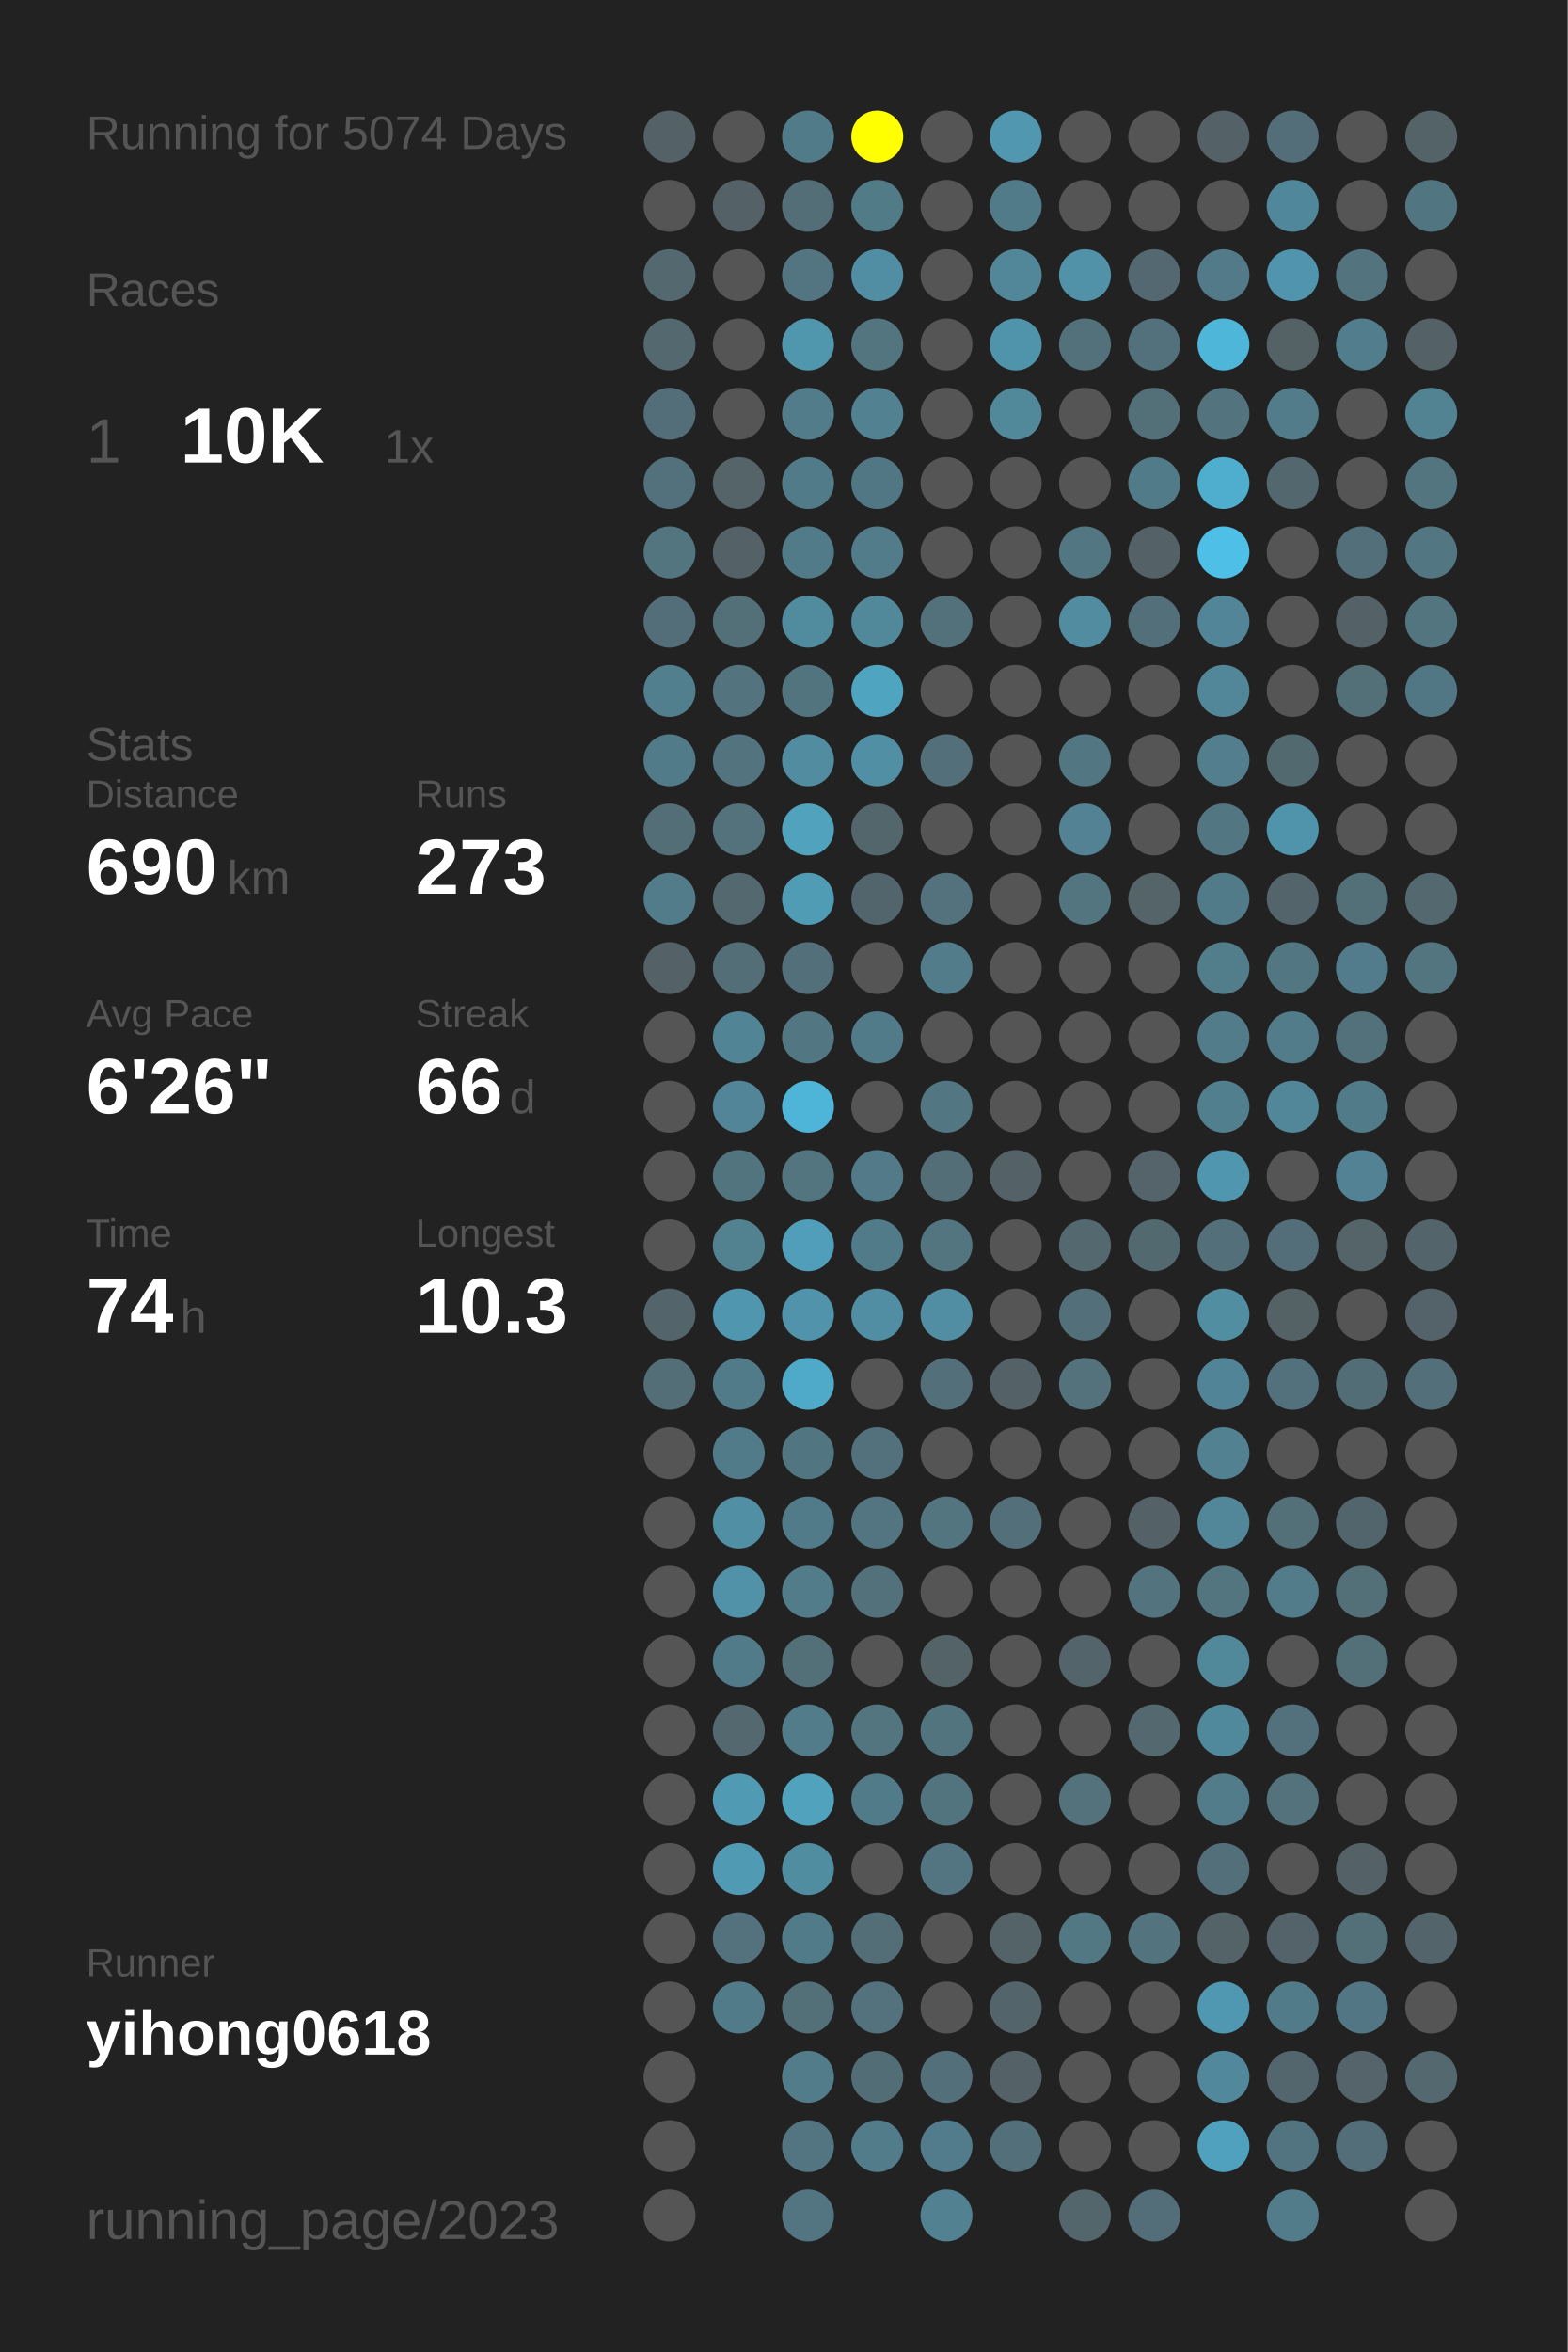
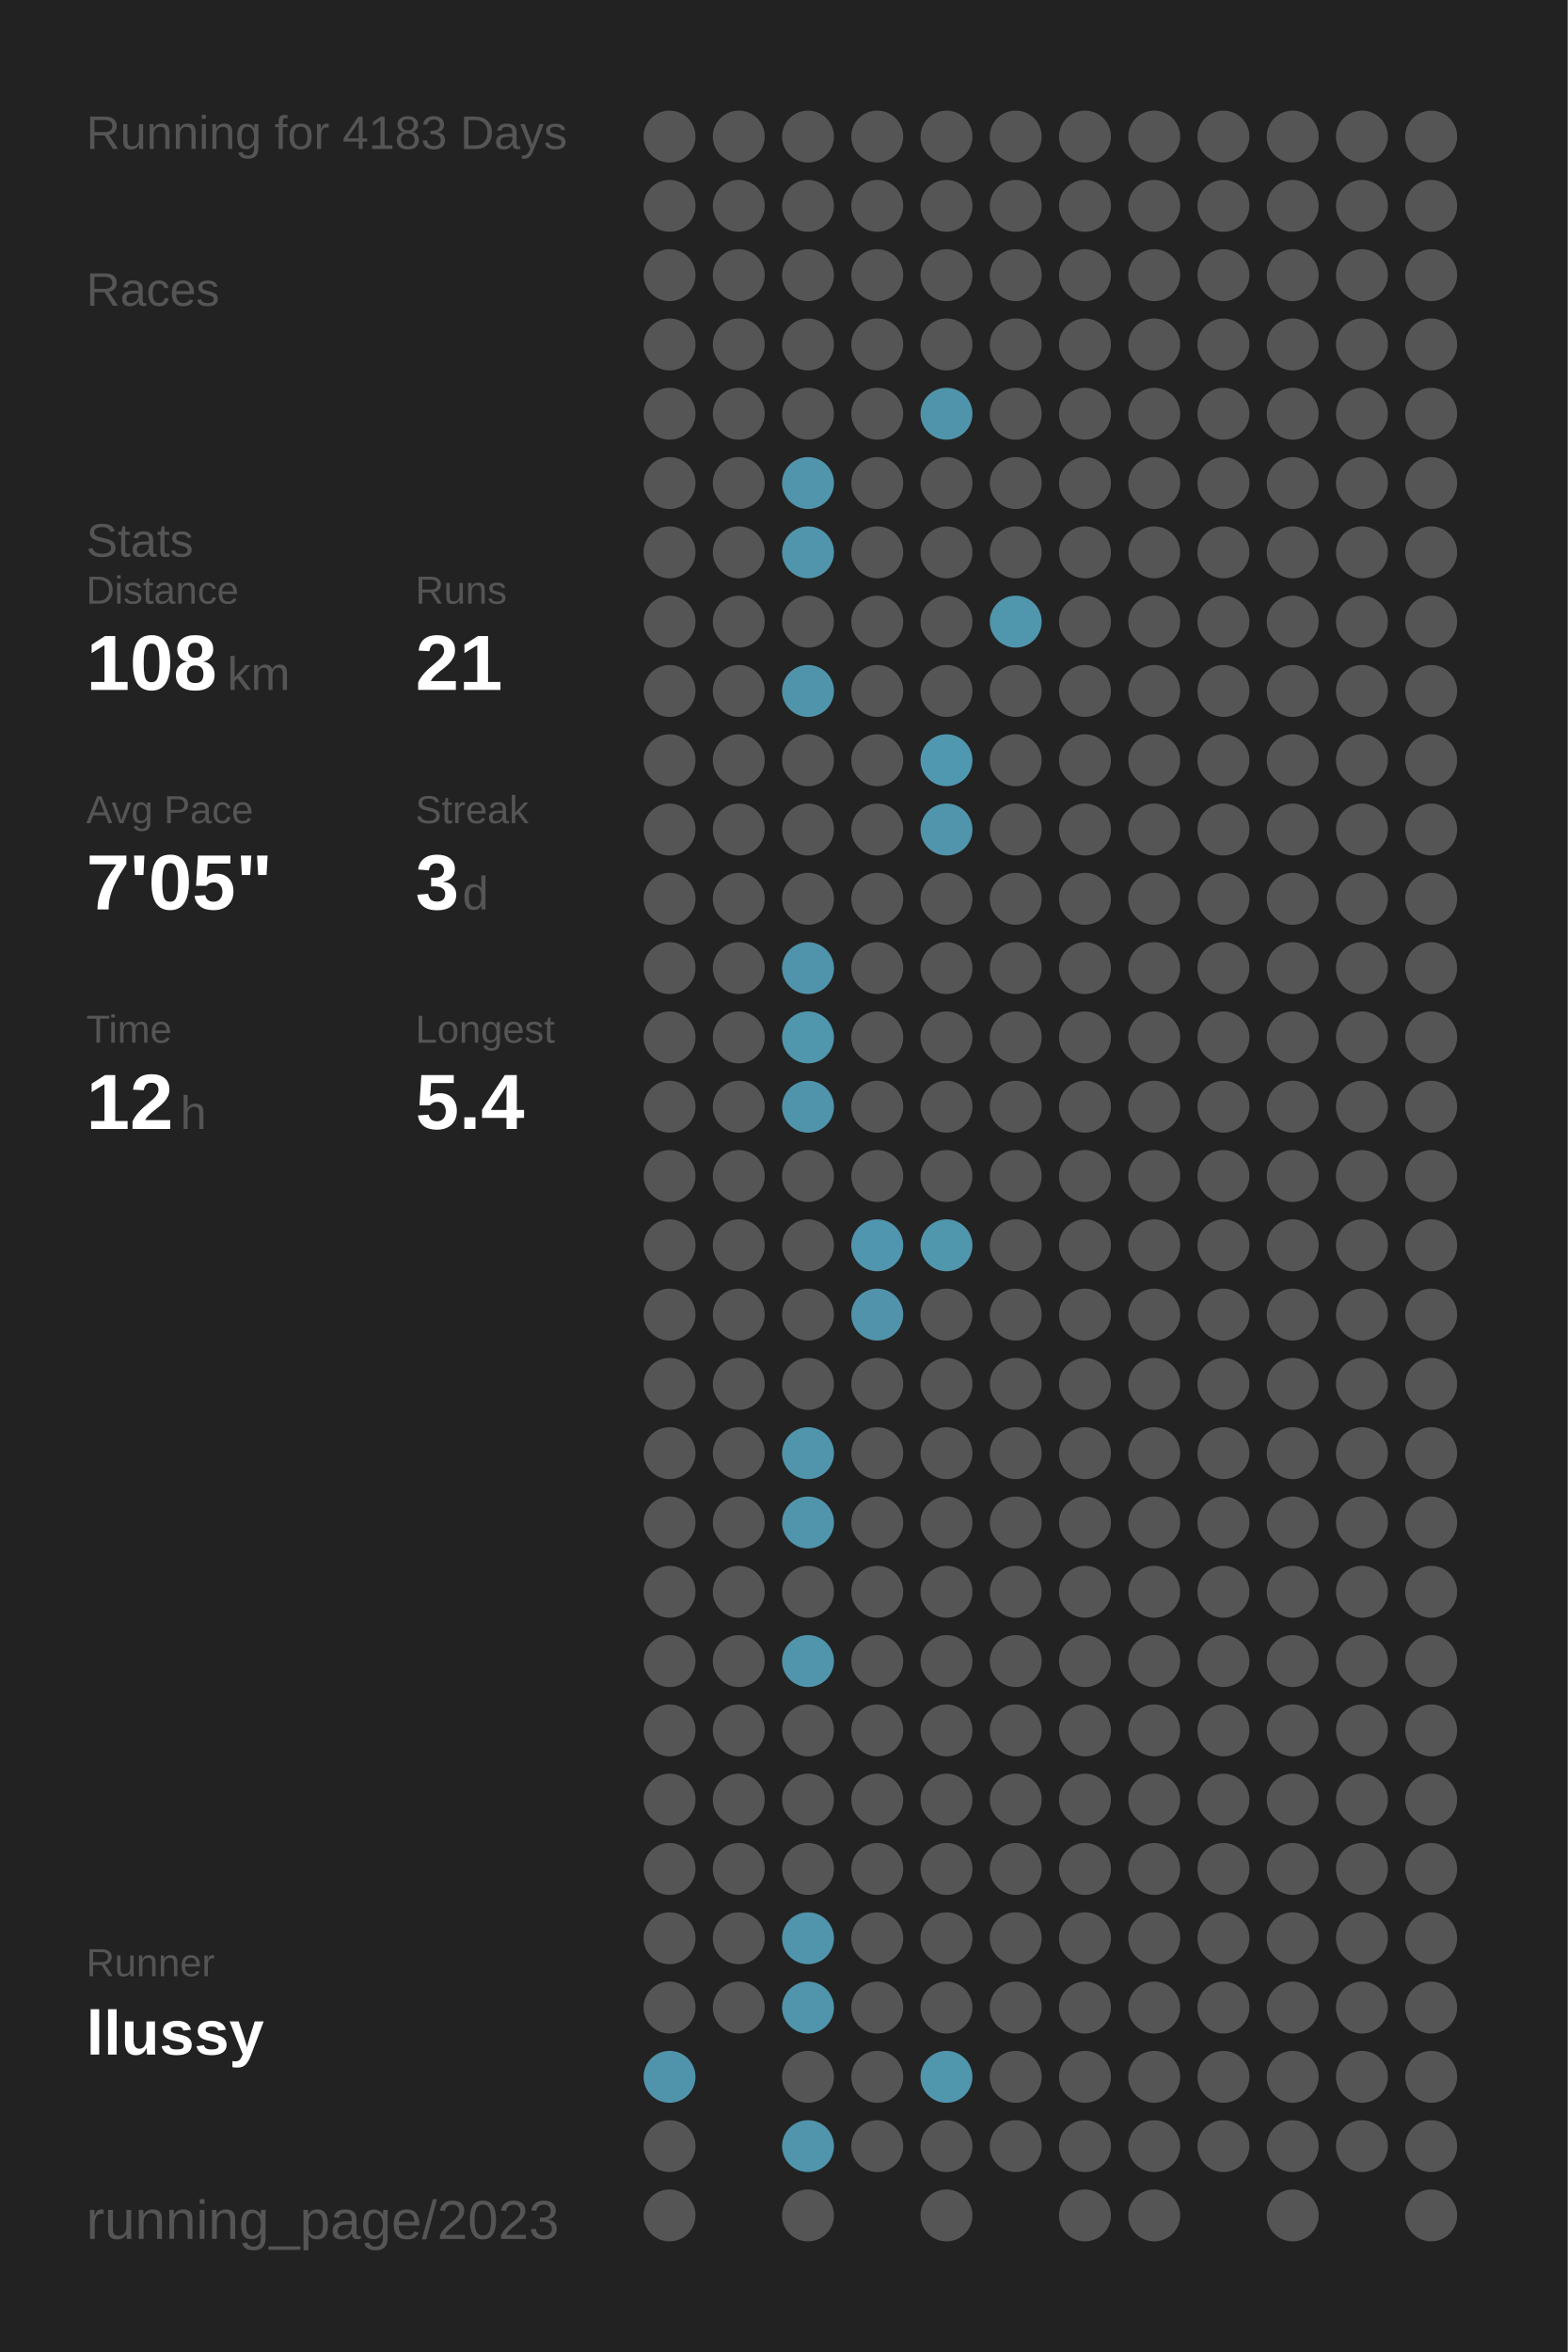
<svg xmlns="http://www.w3.org/2000/svg" baseProfile="full" height="300mm" version="1.1" viewBox="0,0,200,300" width="200mm">
  <defs />
  <rect fill="#222222" height="300" width="200" x="0" y="0" />
-   <text fill="#555555" style="font-size:6px; font-family:Arial;" x="11" y="19">Running for 5074 Days</text>
+   <text fill="#555555" style="font-size:6px; font-family:Arial;" x="11" y="19">Running for 4183 Days</text>
  <text fill="#555555" style="font-size:6px; font-family:Arial;" x="11" y="39">Races</text>
-   <text fill="#555555" style="font-size:8px; font-family:Arial;" x="11" y="59">1</text>
-   <text fill="#FFFFFF" style="font-size:10px; font-family:Arial; font-weight:bold;" x="23" y="59">10K</text>
-   <text fill="#555555" style="font-size:6px; font-family:Arial;" x="49" y="59">1x</text>
-   <text fill="#555555" style="font-size:6px; font-family:Arial;" x="11" y="97">Stats</text>
-   <text fill="#555555" style="font-size:5px; font-family:Arial;" x="11" y="103">Distance</text>
-   <text fill="#FFFFFF" style="font-size:10px; font-family:Arial; font-weight:bold;" x="11" y="114">690</text>
-   <text fill="#555555" style="font-size:6px; font-family:Arial;" x="29" y="114">km</text>
-   <text fill="#555555" style="font-size:5px; font-family:Arial;" x="53" y="103">Runs</text>
-   <text fill="#FFFFFF" style="font-size:10px; font-family:Arial; font-weight:bold;" x="53" y="114">273</text>
-   <text fill="#555555" style="font-size:5px; font-family:Arial;" x="11" y="131">Avg Pace</text>
-   <text fill="#FFFFFF" style="font-size:10px; font-family:Arial; font-weight:bold;" x="11" y="142">6'26"</text>
-   <text fill="#555555" style="font-size:5px; font-family:Arial;" x="53" y="131">Streak</text>
-   <text fill="#FFFFFF" style="font-size:10px; font-family:Arial; font-weight:bold;" x="53" y="142">66</text>
-   <text fill="#555555" style="font-size:6px; font-family:Arial;" x="65" y="142">d</text>
-   <text fill="#555555" style="font-size:5px; font-family:Arial;" x="11" y="159">Time</text>
-   <text fill="#FFFFFF" style="font-size:10px; font-family:Arial; font-weight:bold;" x="11" y="170">74</text>
-   <text fill="#555555" style="font-size:6px; font-family:Arial;" x="23" y="170">h</text>
-   <text fill="#555555" style="font-size:5px; font-family:Arial;" x="53" y="159">Longest</text>
-   <text fill="#FFFFFF" style="font-size:10px; font-family:Arial; font-weight:bold;" x="53" y="170">10.3</text>
+   <text fill="#555555" style="font-size:6px; font-family:Arial;" x="11" y="71">Stats</text>
+   <text fill="#555555" style="font-size:5px; font-family:Arial;" x="11" y="77">Distance</text>
+   <text fill="#FFFFFF" style="font-size:10px; font-family:Arial; font-weight:bold;" x="11" y="88">108</text>
+   <text fill="#555555" style="font-size:6px; font-family:Arial;" x="29" y="88">km</text>
+   <text fill="#555555" style="font-size:5px; font-family:Arial;" x="53" y="77">Runs</text>
+   <text fill="#FFFFFF" style="font-size:10px; font-family:Arial; font-weight:bold;" x="53" y="88">21</text>
+   <text fill="#555555" style="font-size:5px; font-family:Arial;" x="11" y="105">Avg Pace</text>
+   <text fill="#FFFFFF" style="font-size:10px; font-family:Arial; font-weight:bold;" x="11" y="116">7'05"</text>
+   <text fill="#555555" style="font-size:5px; font-family:Arial;" x="53" y="105">Streak</text>
+   <text fill="#FFFFFF" style="font-size:10px; font-family:Arial; font-weight:bold;" x="53" y="116">3</text>
+   <text fill="#555555" style="font-size:6px; font-family:Arial;" x="59" y="116">d</text>
+   <text fill="#555555" style="font-size:5px; font-family:Arial;" x="11" y="133">Time</text>
+   <text fill="#FFFFFF" style="font-size:10px; font-family:Arial; font-weight:bold;" x="11" y="144">12</text>
+   <text fill="#555555" style="font-size:6px; font-family:Arial;" x="23" y="144">h</text>
+   <text fill="#555555" style="font-size:5px; font-family:Arial;" x="53" y="133">Longest</text>
+   <text fill="#FFFFFF" style="font-size:10px; font-family:Arial; font-weight:bold;" x="53" y="144">5.4</text>
  <text fill="#555555" style="font-size:5px; font-family:Arial;" x="11" y="252.065">Runner</text>
-   <text fill="#FFFFFF" style="font-size:8px; font-family:Arial; font-weight:bold;" x="11" y="262.065">yihong0618</text>
+   <text fill="#FFFFFF" style="font-size:8px; font-family:Arial; font-weight:bold;" x="11" y="262.065">llussy</text>
  <text fill="#555555" style="font-size:7px; font-family:Arial;" x="11" y="285.581">running_page/2023</text>
-   <circle cx="85.417" cy="17.419" fill="#546166" r="3.312" />
+   <circle cx="85.417" cy="17.419" fill="#555555" r="3.312" />
  <circle cx="85.417" cy="26.258" fill="#555555" r="3.312" />
-   <circle cx="85.417" cy="35.097" fill="#53686f" r="3.312" />
-   <circle cx="85.417" cy="43.935" fill="#53686f" r="3.312" />
-   <circle cx="85.417" cy="52.774" fill="#536e78" r="3.312" />
-   <circle cx="85.417" cy="61.613" fill="#53717c" r="3.312" />
-   <circle cx="85.417" cy="70.452" fill="#527580" r="3.312" />
-   <circle cx="85.417" cy="79.29" fill="#536e78" r="3.312" />
-   <circle cx="85.417" cy="88.129" fill="#527f8e" r="3.312" />
-   <circle cx="85.417" cy="96.968" fill="#527b89" r="3.312" />
-   <circle cx="85.417" cy="105.806" fill="#536e77" r="3.312" />
-   <circle cx="85.417" cy="114.645" fill="#527c8a" r="3.312" />
-   <circle cx="85.417" cy="123.484" fill="#546166" r="3.312" />
+   <circle cx="85.417" cy="35.097" fill="#555555" r="3.312" />
+   <circle cx="85.417" cy="43.935" fill="#555555" r="3.312" />
+   <circle cx="85.417" cy="52.774" fill="#555555" r="3.312" />
+   <circle cx="85.417" cy="61.613" fill="#555555" r="3.312" />
+   <circle cx="85.417" cy="70.452" fill="#555555" r="3.312" />
+   <circle cx="85.417" cy="79.29" fill="#555555" r="3.312" />
+   <circle cx="85.417" cy="88.129" fill="#555555" r="3.312" />
+   <circle cx="85.417" cy="96.968" fill="#555555" r="3.312" />
+   <circle cx="85.417" cy="105.806" fill="#555555" r="3.312" />
+   <circle cx="85.417" cy="114.645" fill="#555555" r="3.312" />
+   <circle cx="85.417" cy="123.484" fill="#555555" r="3.312" />
  <circle cx="85.417" cy="132.323" fill="#555555" r="3.312" />
  <circle cx="85.417" cy="141.161" fill="#555555" r="3.312" />
  <circle cx="85.417" cy="150" fill="#555555" r="3.312" />
  <circle cx="85.417" cy="158.839" fill="#555555" r="3.312" />
-   <circle cx="85.417" cy="167.677" fill="#53656b" r="3.312" />
-   <circle cx="85.417" cy="176.516" fill="#536e77" r="3.312" />
+   <circle cx="85.417" cy="167.677" fill="#555555" r="3.312" />
+   <circle cx="85.417" cy="176.516" fill="#555555" r="3.312" />
  <circle cx="85.417" cy="185.355" fill="#555555" r="3.312" />
  <circle cx="85.417" cy="194.194" fill="#555555" r="3.312" />
  <circle cx="85.417" cy="203.032" fill="#555555" r="3.312" />
  <circle cx="85.417" cy="211.871" fill="#555555" r="3.312" />
  <circle cx="85.417" cy="220.71" fill="#555555" r="3.312" />
  <circle cx="85.417" cy="229.548" fill="#555555" r="3.312" />
  <circle cx="85.417" cy="238.387" fill="#555555" r="3.312" />
  <circle cx="85.417" cy="247.226" fill="#555555" r="3.312" />
  <circle cx="85.417" cy="256.065" fill="#555555" r="3.312" />
-   <circle cx="85.417" cy="264.903" fill="#555555" r="3.312" />
+   <circle cx="85.417" cy="264.903" fill="#5094ab" r="3.312" />
  <circle cx="85.417" cy="273.742" fill="#555555" r="3.312" />
  <circle cx="85.417" cy="282.581" fill="#555555" r="3.312" />
  <circle cx="94.25" cy="17.419" fill="#555555" r="3.312" />
-   <circle cx="94.25" cy="26.258" fill="#546166" r="3.312" />
+   <circle cx="94.25" cy="26.258" fill="#555555" r="3.312" />
  <circle cx="94.25" cy="35.097" fill="#555555" r="3.312" />
  <circle cx="94.25" cy="43.935" fill="#555555" r="3.312" />
  <circle cx="94.25" cy="52.774" fill="#555555" r="3.312" />
-   <circle cx="94.25" cy="61.613" fill="#546469" r="3.312" />
-   <circle cx="94.25" cy="70.452" fill="#546267" r="3.312" />
-   <circle cx="94.25" cy="79.29" fill="#536f78" r="3.312" />
-   <circle cx="94.25" cy="88.129" fill="#53737e" r="3.312" />
-   <circle cx="94.25" cy="96.968" fill="#53737e" r="3.312" />
-   <circle cx="94.25" cy="105.806" fill="#53727c" r="3.312" />
-   <circle cx="94.25" cy="114.645" fill="#53686f" r="3.312" />
-   <circle cx="94.25" cy="123.484" fill="#536e77" r="3.312" />
-   <circle cx="94.25" cy="132.323" fill="#518596" r="3.312" />
-   <circle cx="94.25" cy="141.161" fill="#518597" r="3.312" />
-   <circle cx="94.25" cy="150" fill="#52747f" r="3.312" />
-   <circle cx="94.25" cy="158.839" fill="#528190" r="3.312" />
-   <circle cx="94.25" cy="167.677" fill="#5096ae" r="3.312" />
-   <circle cx="94.25" cy="176.516" fill="#527b89" r="3.312" />
-   <circle cx="94.25" cy="185.355" fill="#527b89" r="3.312" />
-   <circle cx="94.25" cy="194.194" fill="#518fa4" r="3.312" />
-   <circle cx="94.25" cy="203.032" fill="#5192a9" r="3.312" />
-   <circle cx="94.25" cy="211.871" fill="#527b89" r="3.312" />
-   <circle cx="94.25" cy="220.71" fill="#53686f" r="3.312" />
-   <circle cx="94.25" cy="229.548" fill="#509ab3" r="3.312" />
-   <circle cx="94.25" cy="238.387" fill="#509ab3" r="3.312" />
-   <circle cx="94.25" cy="247.226" fill="#53727d" r="3.312" />
-   <circle cx="94.25" cy="256.065" fill="#527b89" r="3.312" />
-   <circle cx="103.083" cy="17.419" fill="#527b89" r="3.312" />
-   <circle cx="103.083" cy="26.258" fill="#536e77" r="3.312" />
-   <circle cx="103.083" cy="35.097" fill="#527581" r="3.312" />
-   <circle cx="103.083" cy="43.935" fill="#5096ad" r="3.312" />
-   <circle cx="103.083" cy="52.774" fill="#527c8a" r="3.312" />
-   <circle cx="103.083" cy="61.613" fill="#527b89" r="3.312" />
-   <circle cx="103.083" cy="70.452" fill="#527b89" r="3.312" />
-   <circle cx="103.083" cy="79.29" fill="#518b9e" r="3.312" />
-   <circle cx="103.083" cy="88.129" fill="#52747f" r="3.312" />
-   <circle cx="103.083" cy="96.968" fill="#518ca0" r="3.312" />
-   <circle cx="103.083" cy="105.806" fill="#50a2bd" r="3.312" />
-   <circle cx="103.083" cy="114.645" fill="#509cb5" r="3.312" />
-   <circle cx="103.083" cy="123.484" fill="#536f79" r="3.312" />
-   <circle cx="103.083" cy="132.323" fill="#527783" r="3.312" />
-   <circle cx="103.083" cy="141.161" fill="#4eb5d8" r="3.312" />
-   <circle cx="103.083" cy="150" fill="#527580" r="3.312" />
-   <circle cx="103.083" cy="158.839" fill="#509eb9" r="3.312" />
-   <circle cx="103.083" cy="167.677" fill="#5093aa" r="3.312" />
-   <circle cx="103.083" cy="176.516" fill="#4faac9" r="3.312" />
-   <circle cx="103.083" cy="185.355" fill="#527681" r="3.312" />
-   <circle cx="103.083" cy="194.194" fill="#527b89" r="3.312" />
-   <circle cx="103.083" cy="203.032" fill="#527c8a" r="3.312" />
-   <circle cx="103.083" cy="211.871" fill="#536f78" r="3.312" />
-   <circle cx="103.083" cy="220.71" fill="#527c8a" r="3.312" />
-   <circle cx="103.083" cy="229.548" fill="#50a2bd" r="3.312" />
-   <circle cx="103.083" cy="238.387" fill="#518da1" r="3.312" />
-   <circle cx="103.083" cy="247.226" fill="#527b89" r="3.312" />
-   <circle cx="103.083" cy="256.065" fill="#536f78" r="3.312" />
-   <circle cx="103.083" cy="264.903" fill="#527c8a" r="3.312" />
-   <circle cx="103.083" cy="273.742" fill="#527581" r="3.312" />
-   <circle cx="103.083" cy="282.581" fill="#527581" r="3.312" />
-   <circle cx="111.917" cy="17.419" fill="#FFFF00" r="3.312" />
-   <circle cx="111.917" cy="26.258" fill="#527b88" r="3.312" />
-   <circle cx="111.917" cy="35.097" fill="#518ea3" r="3.312" />
-   <circle cx="111.917" cy="43.935" fill="#527580" r="3.312" />
-   <circle cx="111.917" cy="52.774" fill="#528192" r="3.312" />
-   <circle cx="111.917" cy="61.613" fill="#527784" r="3.312" />
-   <circle cx="111.917" cy="70.452" fill="#527c8a" r="3.312" />
-   <circle cx="111.917" cy="79.29" fill="#51889a" r="3.312" />
-   <circle cx="111.917" cy="88.129" fill="#4fa4c0" r="3.312" />
-   <circle cx="111.917" cy="96.968" fill="#518fa5" r="3.312" />
-   <circle cx="111.917" cy="105.806" fill="#53666c" r="3.312" />
-   <circle cx="111.917" cy="114.645" fill="#53656c" r="3.312" />
+   <circle cx="94.25" cy="61.613" fill="#555555" r="3.312" />
+   <circle cx="94.25" cy="70.452" fill="#555555" r="3.312" />
+   <circle cx="94.25" cy="79.29" fill="#555555" r="3.312" />
+   <circle cx="94.25" cy="88.129" fill="#555555" r="3.312" />
+   <circle cx="94.25" cy="96.968" fill="#555555" r="3.312" />
+   <circle cx="94.25" cy="105.806" fill="#555555" r="3.312" />
+   <circle cx="94.25" cy="114.645" fill="#555555" r="3.312" />
+   <circle cx="94.25" cy="123.484" fill="#555555" r="3.312" />
+   <circle cx="94.25" cy="132.323" fill="#555555" r="3.312" />
+   <circle cx="94.25" cy="141.161" fill="#555555" r="3.312" />
+   <circle cx="94.25" cy="150" fill="#555555" r="3.312" />
+   <circle cx="94.25" cy="158.839" fill="#555555" r="3.312" />
+   <circle cx="94.25" cy="167.677" fill="#555555" r="3.312" />
+   <circle cx="94.25" cy="176.516" fill="#555555" r="3.312" />
+   <circle cx="94.25" cy="185.355" fill="#555555" r="3.312" />
+   <circle cx="94.25" cy="194.194" fill="#555555" r="3.312" />
+   <circle cx="94.25" cy="203.032" fill="#555555" r="3.312" />
+   <circle cx="94.25" cy="211.871" fill="#555555" r="3.312" />
+   <circle cx="94.25" cy="220.71" fill="#555555" r="3.312" />
+   <circle cx="94.25" cy="229.548" fill="#555555" r="3.312" />
+   <circle cx="94.25" cy="238.387" fill="#555555" r="3.312" />
+   <circle cx="94.25" cy="247.226" fill="#555555" r="3.312" />
+   <circle cx="94.25" cy="256.065" fill="#555555" r="3.312" />
+   <circle cx="103.083" cy="17.419" fill="#555555" r="3.312" />
+   <circle cx="103.083" cy="26.258" fill="#555555" r="3.312" />
+   <circle cx="103.083" cy="35.097" fill="#555555" r="3.312" />
+   <circle cx="103.083" cy="43.935" fill="#555555" r="3.312" />
+   <circle cx="103.083" cy="52.774" fill="#555555" r="3.312" />
+   <circle cx="103.083" cy="61.613" fill="#5095ac" r="3.312" />
+   <circle cx="103.083" cy="70.452" fill="#5095ac" r="3.312" />
+   <circle cx="103.083" cy="79.29" fill="#555555" r="3.312" />
+   <circle cx="103.083" cy="88.129" fill="#5094ab" r="3.312" />
+   <circle cx="103.083" cy="96.968" fill="#555555" r="3.312" />
+   <circle cx="103.083" cy="105.806" fill="#555555" r="3.312" />
+   <circle cx="103.083" cy="114.645" fill="#555555" r="3.312" />
+   <circle cx="103.083" cy="123.484" fill="#5094ab" r="3.312" />
+   <circle cx="103.083" cy="132.323" fill="#5096ad" r="3.312" />
+   <circle cx="103.083" cy="141.161" fill="#5094ab" r="3.312" />
+   <circle cx="103.083" cy="150" fill="#555555" r="3.312" />
+   <circle cx="103.083" cy="158.839" fill="#555555" r="3.312" />
+   <circle cx="103.083" cy="167.677" fill="#555555" r="3.312" />
+   <circle cx="103.083" cy="176.516" fill="#555555" r="3.312" />
+   <circle cx="103.083" cy="185.355" fill="#5095ac" r="3.312" />
+   <circle cx="103.083" cy="194.194" fill="#5095ac" r="3.312" />
+   <circle cx="103.083" cy="203.032" fill="#555555" r="3.312" />
+   <circle cx="103.083" cy="211.871" fill="#5095ac" r="3.312" />
+   <circle cx="103.083" cy="220.71" fill="#555555" r="3.312" />
+   <circle cx="103.083" cy="229.548" fill="#555555" r="3.312" />
+   <circle cx="103.083" cy="238.387" fill="#555555" r="3.312" />
+   <circle cx="103.083" cy="247.226" fill="#5095ac" r="3.312" />
+   <circle cx="103.083" cy="256.065" fill="#5095ac" r="3.312" />
+   <circle cx="103.083" cy="264.903" fill="#555555" r="3.312" />
+   <circle cx="103.083" cy="273.742" fill="#5095ac" r="3.312" />
+   <circle cx="103.083" cy="282.581" fill="#555555" r="3.312" />
+   <circle cx="111.917" cy="17.419" fill="#555555" r="3.312" />
+   <circle cx="111.917" cy="26.258" fill="#555555" r="3.312" />
+   <circle cx="111.917" cy="35.097" fill="#555555" r="3.312" />
+   <circle cx="111.917" cy="43.935" fill="#555555" r="3.312" />
+   <circle cx="111.917" cy="52.774" fill="#555555" r="3.312" />
+   <circle cx="111.917" cy="61.613" fill="#555555" r="3.312" />
+   <circle cx="111.917" cy="70.452" fill="#555555" r="3.312" />
+   <circle cx="111.917" cy="79.29" fill="#555555" r="3.312" />
+   <circle cx="111.917" cy="88.129" fill="#555555" r="3.312" />
+   <circle cx="111.917" cy="96.968" fill="#555555" r="3.312" />
+   <circle cx="111.917" cy="105.806" fill="#555555" r="3.312" />
+   <circle cx="111.917" cy="114.645" fill="#555555" r="3.312" />
  <circle cx="111.917" cy="123.484" fill="#555555" r="3.312" />
-   <circle cx="111.917" cy="132.323" fill="#527b89" r="3.312" />
+   <circle cx="111.917" cy="132.323" fill="#555555" r="3.312" />
  <circle cx="111.917" cy="141.161" fill="#555555" r="3.312" />
-   <circle cx="111.917" cy="150" fill="#527a88" r="3.312" />
-   <circle cx="111.917" cy="158.839" fill="#527b89" r="3.312" />
-   <circle cx="111.917" cy="167.677" fill="#518ea3" r="3.312" />
+   <circle cx="111.917" cy="150" fill="#555555" r="3.312" />
+   <circle cx="111.917" cy="158.839" fill="#5096ae" r="3.312" />
+   <circle cx="111.917" cy="167.677" fill="#5093aa" r="3.312" />
  <circle cx="111.917" cy="176.516" fill="#555555" r="3.312" />
-   <circle cx="111.917" cy="185.355" fill="#53717c" r="3.312" />
-   <circle cx="111.917" cy="194.194" fill="#527581" r="3.312" />
-   <circle cx="111.917" cy="203.032" fill="#53717b" r="3.312" />
+   <circle cx="111.917" cy="185.355" fill="#555555" r="3.312" />
+   <circle cx="111.917" cy="194.194" fill="#555555" r="3.312" />
+   <circle cx="111.917" cy="203.032" fill="#555555" r="3.312" />
  <circle cx="111.917" cy="211.871" fill="#555555" r="3.312" />
-   <circle cx="111.917" cy="220.71" fill="#527580" r="3.312" />
-   <circle cx="111.917" cy="229.548" fill="#527b89" r="3.312" />
+   <circle cx="111.917" cy="220.71" fill="#555555" r="3.312" />
+   <circle cx="111.917" cy="229.548" fill="#555555" r="3.312" />
  <circle cx="111.917" cy="238.387" fill="#555555" r="3.312" />
-   <circle cx="111.917" cy="247.226" fill="#536e77" r="3.312" />
-   <circle cx="111.917" cy="256.065" fill="#53727d" r="3.312" />
-   <circle cx="111.917" cy="264.903" fill="#536d76" r="3.312" />
-   <circle cx="111.917" cy="273.742" fill="#527c8a" r="3.312" />
+   <circle cx="111.917" cy="247.226" fill="#555555" r="3.312" />
+   <circle cx="111.917" cy="256.065" fill="#555555" r="3.312" />
+   <circle cx="111.917" cy="264.903" fill="#555555" r="3.312" />
+   <circle cx="111.917" cy="273.742" fill="#555555" r="3.312" />
  <circle cx="120.75" cy="17.419" fill="#555555" r="3.312" />
  <circle cx="120.75" cy="26.258" fill="#555555" r="3.312" />
  <circle cx="120.75" cy="35.097" fill="#555555" r="3.312" />
  <circle cx="120.75" cy="43.935" fill="#555555" r="3.312" />
-   <circle cx="120.75" cy="52.774" fill="#555555" r="3.312" />
+   <circle cx="120.75" cy="52.774" fill="#5094ab" r="3.312" />
  <circle cx="120.75" cy="61.613" fill="#555555" r="3.312" />
  <circle cx="120.75" cy="70.452" fill="#555555" r="3.312" />
-   <circle cx="120.75" cy="79.29" fill="#53717b" r="3.312" />
+   <circle cx="120.75" cy="79.29" fill="#555555" r="3.312" />
  <circle cx="120.75" cy="88.129" fill="#555555" r="3.312" />
-   <circle cx="120.75" cy="96.968" fill="#53707a" r="3.312" />
-   <circle cx="120.75" cy="105.806" fill="#555555" r="3.312" />
-   <circle cx="120.75" cy="114.645" fill="#53727d" r="3.312" />
-   <circle cx="120.75" cy="123.484" fill="#527c8a" r="3.312" />
+   <circle cx="120.75" cy="96.968" fill="#5098b0" r="3.312" />
+   <circle cx="120.75" cy="105.806" fill="#5095ac" r="3.312" />
+   <circle cx="120.75" cy="114.645" fill="#555555" r="3.312" />
+   <circle cx="120.75" cy="123.484" fill="#555555" r="3.312" />
  <circle cx="120.75" cy="132.323" fill="#555555" r="3.312" />
-   <circle cx="120.75" cy="141.161" fill="#527682" r="3.312" />
-   <circle cx="120.75" cy="150" fill="#536e77" r="3.312" />
-   <circle cx="120.75" cy="158.839" fill="#527580" r="3.312" />
-   <circle cx="120.75" cy="167.677" fill="#518ea3" r="3.312" />
-   <circle cx="120.75" cy="176.516" fill="#536f79" r="3.312" />
+   <circle cx="120.75" cy="141.161" fill="#555555" r="3.312" />
+   <circle cx="120.75" cy="150" fill="#555555" r="3.312" />
+   <circle cx="120.75" cy="158.839" fill="#5096ad" r="3.312" />
+   <circle cx="120.75" cy="167.677" fill="#555555" r="3.312" />
+   <circle cx="120.75" cy="176.516" fill="#555555" r="3.312" />
  <circle cx="120.75" cy="185.355" fill="#555555" r="3.312" />
-   <circle cx="120.75" cy="194.194" fill="#527580" r="3.312" />
+   <circle cx="120.75" cy="194.194" fill="#555555" r="3.312" />
  <circle cx="120.75" cy="203.032" fill="#555555" r="3.312" />
-   <circle cx="120.75" cy="211.871" fill="#546368" r="3.312" />
-   <circle cx="120.75" cy="220.71" fill="#52747f" r="3.312" />
-   <circle cx="120.75" cy="229.548" fill="#52747f" r="3.312" />
-   <circle cx="120.75" cy="238.387" fill="#527581" r="3.312" />
+   <circle cx="120.75" cy="211.871" fill="#555555" r="3.312" />
+   <circle cx="120.75" cy="220.71" fill="#555555" r="3.312" />
+   <circle cx="120.75" cy="229.548" fill="#555555" r="3.312" />
+   <circle cx="120.75" cy="238.387" fill="#555555" r="3.312" />
  <circle cx="120.75" cy="247.226" fill="#555555" r="3.312" />
  <circle cx="120.75" cy="256.065" fill="#555555" r="3.312" />
-   <circle cx="120.75" cy="264.903" fill="#53707a" r="3.312" />
-   <circle cx="120.75" cy="273.742" fill="#527c8b" r="3.312" />
-   <circle cx="120.75" cy="282.581" fill="#528191" r="3.312" />
-   <circle cx="129.583" cy="17.419" fill="#5097af" r="3.312" />
-   <circle cx="129.583" cy="26.258" fill="#527b89" r="3.312" />
-   <circle cx="129.583" cy="35.097" fill="#518799" r="3.312" />
-   <circle cx="129.583" cy="43.935" fill="#5094ab" r="3.312" />
-   <circle cx="129.583" cy="52.774" fill="#51889a" r="3.312" />
+   <circle cx="120.75" cy="264.903" fill="#5096ad" r="3.312" />
+   <circle cx="120.75" cy="273.742" fill="#555555" r="3.312" />
+   <circle cx="120.75" cy="282.581" fill="#555555" r="3.312" />
+   <circle cx="129.583" cy="17.419" fill="#555555" r="3.312" />
+   <circle cx="129.583" cy="26.258" fill="#555555" r="3.312" />
+   <circle cx="129.583" cy="35.097" fill="#555555" r="3.312" />
+   <circle cx="129.583" cy="43.935" fill="#555555" r="3.312" />
+   <circle cx="129.583" cy="52.774" fill="#555555" r="3.312" />
  <circle cx="129.583" cy="61.613" fill="#555555" r="3.312" />
  <circle cx="129.583" cy="70.452" fill="#555555" r="3.312" />
-   <circle cx="129.583" cy="79.29" fill="#555555" r="3.312" />
+   <circle cx="129.583" cy="79.29" fill="#5096ad" r="3.312" />
  <circle cx="129.583" cy="88.129" fill="#555555" r="3.312" />
  <circle cx="129.583" cy="96.968" fill="#555555" r="3.312" />
  <circle cx="129.583" cy="105.806" fill="#555555" r="3.312" />
  <circle cx="129.583" cy="114.645" fill="#555555" r="3.312" />
  <circle cx="129.583" cy="123.484" fill="#555555" r="3.312" />
  <circle cx="129.583" cy="132.323" fill="#555555" r="3.312" />
  <circle cx="129.583" cy="141.161" fill="#555555" r="3.312" />
-   <circle cx="129.583" cy="150" fill="#546166" r="3.312" />
+   <circle cx="129.583" cy="150" fill="#555555" r="3.312" />
  <circle cx="129.583" cy="158.839" fill="#555555" r="3.312" />
  <circle cx="129.583" cy="167.677" fill="#555555" r="3.312" />
-   <circle cx="129.583" cy="176.516" fill="#546166" r="3.312" />
+   <circle cx="129.583" cy="176.516" fill="#555555" r="3.312" />
  <circle cx="129.583" cy="185.355" fill="#555555" r="3.312" />
-   <circle cx="129.583" cy="194.194" fill="#536f79" r="3.312" />
+   <circle cx="129.583" cy="194.194" fill="#555555" r="3.312" />
  <circle cx="129.583" cy="203.032" fill="#555555" r="3.312" />
  <circle cx="129.583" cy="211.871" fill="#555555" r="3.312" />
  <circle cx="129.583" cy="220.71" fill="#555555" r="3.312" />
  <circle cx="129.583" cy="229.548" fill="#555555" r="3.312" />
  <circle cx="129.583" cy="238.387" fill="#555555" r="3.312" />
-   <circle cx="129.583" cy="247.226" fill="#546368" r="3.312" />
-   <circle cx="129.583" cy="256.065" fill="#53656b" r="3.312" />
-   <circle cx="129.583" cy="264.903" fill="#546267" r="3.312" />
-   <circle cx="129.583" cy="273.742" fill="#536f79" r="3.312" />
+   <circle cx="129.583" cy="247.226" fill="#555555" r="3.312" />
+   <circle cx="129.583" cy="256.065" fill="#555555" r="3.312" />
+   <circle cx="129.583" cy="264.903" fill="#555555" r="3.312" />
+   <circle cx="129.583" cy="273.742" fill="#555555" r="3.312" />
  <circle cx="138.417" cy="17.419" fill="#555555" r="3.312" />
  <circle cx="138.417" cy="26.258" fill="#555555" r="3.312" />
-   <circle cx="138.417" cy="35.097" fill="#5192a8" r="3.312" />
-   <circle cx="138.417" cy="43.935" fill="#53717b" r="3.312" />
+   <circle cx="138.417" cy="35.097" fill="#555555" r="3.312" />
+   <circle cx="138.417" cy="43.935" fill="#555555" r="3.312" />
  <circle cx="138.417" cy="52.774" fill="#555555" r="3.312" />
  <circle cx="138.417" cy="61.613" fill="#555555" r="3.312" />
-   <circle cx="138.417" cy="70.452" fill="#527682" r="3.312" />
-   <circle cx="138.417" cy="79.29" fill="#518ca1" r="3.312" />
+   <circle cx="138.417" cy="70.452" fill="#555555" r="3.312" />
+   <circle cx="138.417" cy="79.29" fill="#555555" r="3.312" />
  <circle cx="138.417" cy="88.129" fill="#555555" r="3.312" />
-   <circle cx="138.417" cy="96.968" fill="#527682" r="3.312" />
-   <circle cx="138.417" cy="105.806" fill="#528293" r="3.312" />
-   <circle cx="138.417" cy="114.645" fill="#527580" r="3.312" />
+   <circle cx="138.417" cy="96.968" fill="#555555" r="3.312" />
+   <circle cx="138.417" cy="105.806" fill="#555555" r="3.312" />
+   <circle cx="138.417" cy="114.645" fill="#555555" r="3.312" />
  <circle cx="138.417" cy="123.484" fill="#555555" r="3.312" />
  <circle cx="138.417" cy="132.323" fill="#555555" r="3.312" />
  <circle cx="138.417" cy="141.161" fill="#555555" r="3.312" />
  <circle cx="138.417" cy="150" fill="#555555" r="3.312" />
-   <circle cx="138.417" cy="158.839" fill="#53686f" r="3.312" />
-   <circle cx="138.417" cy="167.677" fill="#53707a" r="3.312" />
-   <circle cx="138.417" cy="176.516" fill="#53727c" r="3.312" />
+   <circle cx="138.417" cy="158.839" fill="#555555" r="3.312" />
+   <circle cx="138.417" cy="167.677" fill="#555555" r="3.312" />
+   <circle cx="138.417" cy="176.516" fill="#555555" r="3.312" />
  <circle cx="138.417" cy="185.355" fill="#555555" r="3.312" />
  <circle cx="138.417" cy="194.194" fill="#555555" r="3.312" />
  <circle cx="138.417" cy="203.032" fill="#555555" r="3.312" />
-   <circle cx="138.417" cy="211.871" fill="#53656b" r="3.312" />
+   <circle cx="138.417" cy="211.871" fill="#555555" r="3.312" />
  <circle cx="138.417" cy="220.71" fill="#555555" r="3.312" />
-   <circle cx="138.417" cy="229.548" fill="#53727c" r="3.312" />
+   <circle cx="138.417" cy="229.548" fill="#555555" r="3.312" />
  <circle cx="138.417" cy="238.387" fill="#555555" r="3.312" />
-   <circle cx="138.417" cy="247.226" fill="#527884" r="3.312" />
+   <circle cx="138.417" cy="247.226" fill="#555555" r="3.312" />
  <circle cx="138.417" cy="256.065" fill="#555555" r="3.312" />
  <circle cx="138.417" cy="264.903" fill="#555555" r="3.312" />
  <circle cx="138.417" cy="273.742" fill="#555555" r="3.312" />
-   <circle cx="138.417" cy="282.581" fill="#53666c" r="3.312" />
+   <circle cx="138.417" cy="282.581" fill="#555555" r="3.312" />
  <circle cx="147.25" cy="17.419" fill="#555555" r="3.312" />
  <circle cx="147.25" cy="26.258" fill="#555555" r="3.312" />
-   <circle cx="147.25" cy="35.097" fill="#536870" r="3.312" />
-   <circle cx="147.25" cy="43.935" fill="#53717c" r="3.312" />
-   <circle cx="147.25" cy="52.774" fill="#536f78" r="3.312" />
-   <circle cx="147.25" cy="61.613" fill="#527b89" r="3.312" />
-   <circle cx="147.25" cy="70.452" fill="#546267" r="3.312" />
-   <circle cx="147.25" cy="79.29" fill="#536f79" r="3.312" />
+   <circle cx="147.25" cy="35.097" fill="#555555" r="3.312" />
+   <circle cx="147.25" cy="43.935" fill="#555555" r="3.312" />
+   <circle cx="147.25" cy="52.774" fill="#555555" r="3.312" />
+   <circle cx="147.25" cy="61.613" fill="#555555" r="3.312" />
+   <circle cx="147.25" cy="70.452" fill="#555555" r="3.312" />
+   <circle cx="147.25" cy="79.29" fill="#555555" r="3.312" />
  <circle cx="147.25" cy="88.129" fill="#555555" r="3.312" />
  <circle cx="147.25" cy="96.968" fill="#555555" r="3.312" />
  <circle cx="147.25" cy="105.806" fill="#555555" r="3.312" />
-   <circle cx="147.25" cy="114.645" fill="#546469" r="3.312" />
+   <circle cx="147.25" cy="114.645" fill="#555555" r="3.312" />
  <circle cx="147.25" cy="123.484" fill="#555555" r="3.312" />
  <circle cx="147.25" cy="132.323" fill="#555555" r="3.312" />
  <circle cx="147.25" cy="141.161" fill="#555555" r="3.312" />
-   <circle cx="147.25" cy="150" fill="#54646a" r="3.312" />
-   <circle cx="147.25" cy="158.839" fill="#536970" r="3.312" />
+   <circle cx="147.25" cy="150" fill="#555555" r="3.312" />
+   <circle cx="147.25" cy="158.839" fill="#555555" r="3.312" />
  <circle cx="147.25" cy="167.677" fill="#555555" r="3.312" />
  <circle cx="147.25" cy="176.516" fill="#555555" r="3.312" />
  <circle cx="147.25" cy="185.355" fill="#555555" r="3.312" />
-   <circle cx="147.25" cy="194.194" fill="#546166" r="3.312" />
-   <circle cx="147.25" cy="203.032" fill="#53747f" r="3.312" />
+   <circle cx="147.25" cy="194.194" fill="#555555" r="3.312" />
+   <circle cx="147.25" cy="203.032" fill="#555555" r="3.312" />
  <circle cx="147.25" cy="211.871" fill="#555555" r="3.312" />
-   <circle cx="147.25" cy="220.71" fill="#53686f" r="3.312" />
+   <circle cx="147.25" cy="220.71" fill="#555555" r="3.312" />
  <circle cx="147.25" cy="229.548" fill="#555555" r="3.312" />
  <circle cx="147.25" cy="238.387" fill="#555555" r="3.312" />
-   <circle cx="147.25" cy="247.226" fill="#53737e" r="3.312" />
+   <circle cx="147.25" cy="247.226" fill="#555555" r="3.312" />
  <circle cx="147.25" cy="256.065" fill="#555555" r="3.312" />
  <circle cx="147.25" cy="264.903" fill="#555555" r="3.312" />
  <circle cx="147.25" cy="273.742" fill="#555555" r="3.312" />
-   <circle cx="147.25" cy="282.581" fill="#536e78" r="3.312" />
-   <circle cx="156.083" cy="17.419" fill="#546166" r="3.312" />
+   <circle cx="147.25" cy="282.581" fill="#555555" r="3.312" />
+   <circle cx="156.083" cy="17.419" fill="#555555" r="3.312" />
  <circle cx="156.083" cy="26.258" fill="#555555" r="3.312" />
-   <circle cx="156.083" cy="35.097" fill="#527a88" r="3.312" />
-   <circle cx="156.083" cy="43.935" fill="#4eb6d8" r="3.312" />
-   <circle cx="156.083" cy="52.774" fill="#53737e" r="3.312" />
-   <circle cx="156.083" cy="61.613" fill="#4fadcd" r="3.312" />
-   <circle cx="156.083" cy="70.452" fill="#4ebfe6" r="3.312" />
-   <circle cx="156.083" cy="79.29" fill="#518597" r="3.312" />
-   <circle cx="156.083" cy="88.129" fill="#518799" r="3.312" />
-   <circle cx="156.083" cy="96.968" fill="#527e8d" r="3.312" />
-   <circle cx="156.083" cy="105.806" fill="#527682" r="3.312" />
-   <circle cx="156.083" cy="114.645" fill="#527b89" r="3.312" />
-   <circle cx="156.083" cy="123.484" fill="#527d8b" r="3.312" />
-   <circle cx="156.083" cy="132.323" fill="#527c8a" r="3.312" />
-   <circle cx="156.083" cy="141.161" fill="#527f8e" r="3.312" />
-   <circle cx="156.083" cy="150" fill="#5096ae" r="3.312" />
-   <circle cx="156.083" cy="158.839" fill="#53707a" r="3.312" />
-   <circle cx="156.083" cy="167.677" fill="#518ea2" r="3.312" />
-   <circle cx="156.083" cy="176.516" fill="#518496" r="3.312" />
-   <circle cx="156.083" cy="185.355" fill="#528191" r="3.312" />
-   <circle cx="156.083" cy="194.194" fill="#518799" r="3.312" />
-   <circle cx="156.083" cy="203.032" fill="#527580" r="3.312" />
-   <circle cx="156.083" cy="211.871" fill="#51889a" r="3.312" />
-   <circle cx="156.083" cy="220.71" fill="#51899c" r="3.312" />
-   <circle cx="156.083" cy="229.548" fill="#527c8a" r="3.312" />
-   <circle cx="156.083" cy="238.387" fill="#536f79" r="3.312" />
-   <circle cx="156.083" cy="247.226" fill="#546368" r="3.312" />
-   <circle cx="156.083" cy="256.065" fill="#5098b1" r="3.312" />
-   <circle cx="156.083" cy="264.903" fill="#51889b" r="3.312" />
-   <circle cx="156.083" cy="273.742" fill="#50a1bd" r="3.312" />
-   <circle cx="164.917" cy="17.419" fill="#536e78" r="3.312" />
-   <circle cx="164.917" cy="26.258" fill="#51879a" r="3.312" />
-   <circle cx="164.917" cy="35.097" fill="#5095ad" r="3.312" />
-   <circle cx="164.917" cy="43.935" fill="#546266" r="3.312" />
-   <circle cx="164.917" cy="52.774" fill="#527c8a" r="3.312" />
-   <circle cx="164.917" cy="61.613" fill="#53676e" r="3.312" />
+   <circle cx="156.083" cy="35.097" fill="#555555" r="3.312" />
+   <circle cx="156.083" cy="43.935" fill="#555555" r="3.312" />
+   <circle cx="156.083" cy="52.774" fill="#555555" r="3.312" />
+   <circle cx="156.083" cy="61.613" fill="#555555" r="3.312" />
+   <circle cx="156.083" cy="70.452" fill="#555555" r="3.312" />
+   <circle cx="156.083" cy="79.29" fill="#555555" r="3.312" />
+   <circle cx="156.083" cy="88.129" fill="#555555" r="3.312" />
+   <circle cx="156.083" cy="96.968" fill="#555555" r="3.312" />
+   <circle cx="156.083" cy="105.806" fill="#555555" r="3.312" />
+   <circle cx="156.083" cy="114.645" fill="#555555" r="3.312" />
+   <circle cx="156.083" cy="123.484" fill="#555555" r="3.312" />
+   <circle cx="156.083" cy="132.323" fill="#555555" r="3.312" />
+   <circle cx="156.083" cy="141.161" fill="#555555" r="3.312" />
+   <circle cx="156.083" cy="150" fill="#555555" r="3.312" />
+   <circle cx="156.083" cy="158.839" fill="#555555" r="3.312" />
+   <circle cx="156.083" cy="167.677" fill="#555555" r="3.312" />
+   <circle cx="156.083" cy="176.516" fill="#555555" r="3.312" />
+   <circle cx="156.083" cy="185.355" fill="#555555" r="3.312" />
+   <circle cx="156.083" cy="194.194" fill="#555555" r="3.312" />
+   <circle cx="156.083" cy="203.032" fill="#555555" r="3.312" />
+   <circle cx="156.083" cy="211.871" fill="#555555" r="3.312" />
+   <circle cx="156.083" cy="220.71" fill="#555555" r="3.312" />
+   <circle cx="156.083" cy="229.548" fill="#555555" r="3.312" />
+   <circle cx="156.083" cy="238.387" fill="#555555" r="3.312" />
+   <circle cx="156.083" cy="247.226" fill="#555555" r="3.312" />
+   <circle cx="156.083" cy="256.065" fill="#555555" r="3.312" />
+   <circle cx="156.083" cy="264.903" fill="#555555" r="3.312" />
+   <circle cx="156.083" cy="273.742" fill="#555555" r="3.312" />
+   <circle cx="164.917" cy="17.419" fill="#555555" r="3.312" />
+   <circle cx="164.917" cy="26.258" fill="#555555" r="3.312" />
+   <circle cx="164.917" cy="35.097" fill="#555555" r="3.312" />
+   <circle cx="164.917" cy="43.935" fill="#555555" r="3.312" />
+   <circle cx="164.917" cy="52.774" fill="#555555" r="3.312" />
+   <circle cx="164.917" cy="61.613" fill="#555555" r="3.312" />
  <circle cx="164.917" cy="70.452" fill="#555555" r="3.312" />
  <circle cx="164.917" cy="79.29" fill="#555555" r="3.312" />
  <circle cx="164.917" cy="88.129" fill="#555555" r="3.312" />
-   <circle cx="164.917" cy="96.968" fill="#536970" r="3.312" />
-   <circle cx="164.917" cy="105.806" fill="#5094ab" r="3.312" />
-   <circle cx="164.917" cy="114.645" fill="#53646a" r="3.312" />
-   <circle cx="164.917" cy="123.484" fill="#527783" r="3.312" />
-   <circle cx="164.917" cy="132.323" fill="#527c8a" r="3.312" />
-   <circle cx="164.917" cy="141.161" fill="#518799" r="3.312" />
+   <circle cx="164.917" cy="96.968" fill="#555555" r="3.312" />
+   <circle cx="164.917" cy="105.806" fill="#555555" r="3.312" />
+   <circle cx="164.917" cy="114.645" fill="#555555" r="3.312" />
+   <circle cx="164.917" cy="123.484" fill="#555555" r="3.312" />
+   <circle cx="164.917" cy="132.323" fill="#555555" r="3.312" />
+   <circle cx="164.917" cy="141.161" fill="#555555" r="3.312" />
  <circle cx="164.917" cy="150" fill="#555555" r="3.312" />
-   <circle cx="164.917" cy="158.839" fill="#536e78" r="3.312" />
-   <circle cx="164.917" cy="167.677" fill="#546266" r="3.312" />
-   <circle cx="164.917" cy="176.516" fill="#53717c" r="3.312" />
+   <circle cx="164.917" cy="158.839" fill="#555555" r="3.312" />
+   <circle cx="164.917" cy="167.677" fill="#555555" r="3.312" />
+   <circle cx="164.917" cy="176.516" fill="#555555" r="3.312" />
  <circle cx="164.917" cy="185.355" fill="#555555" r="3.312" />
-   <circle cx="164.917" cy="194.194" fill="#536f78" r="3.312" />
-   <circle cx="164.917" cy="203.032" fill="#527c8a" r="3.312" />
+   <circle cx="164.917" cy="194.194" fill="#555555" r="3.312" />
+   <circle cx="164.917" cy="203.032" fill="#555555" r="3.312" />
  <circle cx="164.917" cy="211.871" fill="#555555" r="3.312" />
-   <circle cx="164.917" cy="220.71" fill="#53717c" r="3.312" />
-   <circle cx="164.917" cy="229.548" fill="#53727c" r="3.312" />
+   <circle cx="164.917" cy="220.71" fill="#555555" r="3.312" />
+   <circle cx="164.917" cy="229.548" fill="#555555" r="3.312" />
  <circle cx="164.917" cy="238.387" fill="#555555" r="3.312" />
-   <circle cx="164.917" cy="247.226" fill="#546369" r="3.312" />
-   <circle cx="164.917" cy="256.065" fill="#527b89" r="3.312" />
-   <circle cx="164.917" cy="264.903" fill="#53666d" r="3.312" />
-   <circle cx="164.917" cy="273.742" fill="#527480" r="3.312" />
-   <circle cx="164.917" cy="282.581" fill="#527c8a" r="3.312" />
+   <circle cx="164.917" cy="247.226" fill="#555555" r="3.312" />
+   <circle cx="164.917" cy="256.065" fill="#555555" r="3.312" />
+   <circle cx="164.917" cy="264.903" fill="#555555" r="3.312" />
+   <circle cx="164.917" cy="273.742" fill="#555555" r="3.312" />
+   <circle cx="164.917" cy="282.581" fill="#555555" r="3.312" />
  <circle cx="173.75" cy="17.419" fill="#555555" r="3.312" />
  <circle cx="173.75" cy="26.258" fill="#555555" r="3.312" />
-   <circle cx="173.75" cy="35.097" fill="#53737e" r="3.312" />
-   <circle cx="173.75" cy="43.935" fill="#527d8c" r="3.312" />
+   <circle cx="173.75" cy="35.097" fill="#555555" r="3.312" />
+   <circle cx="173.75" cy="43.935" fill="#555555" r="3.312" />
  <circle cx="173.75" cy="52.774" fill="#555555" r="3.312" />
  <circle cx="173.75" cy="61.613" fill="#555555" r="3.312" />
-   <circle cx="173.75" cy="70.452" fill="#53707a" r="3.312" />
-   <circle cx="173.75" cy="79.29" fill="#546166" r="3.312" />
-   <circle cx="173.75" cy="88.129" fill="#536f78" r="3.312" />
+   <circle cx="173.75" cy="70.452" fill="#555555" r="3.312" />
+   <circle cx="173.75" cy="79.29" fill="#555555" r="3.312" />
+   <circle cx="173.75" cy="88.129" fill="#555555" r="3.312" />
  <circle cx="173.75" cy="96.968" fill="#555555" r="3.312" />
  <circle cx="173.75" cy="105.806" fill="#555555" r="3.312" />
-   <circle cx="173.75" cy="114.645" fill="#536f78" r="3.312" />
-   <circle cx="173.75" cy="123.484" fill="#527c8b" r="3.312" />
-   <circle cx="173.75" cy="132.323" fill="#53717b" r="3.312" />
-   <circle cx="173.75" cy="141.161" fill="#527b89" r="3.312" />
-   <circle cx="173.75" cy="150" fill="#528293" r="3.312" />
-   <circle cx="173.75" cy="158.839" fill="#546469" r="3.312" />
+   <circle cx="173.75" cy="114.645" fill="#555555" r="3.312" />
+   <circle cx="173.75" cy="123.484" fill="#555555" r="3.312" />
+   <circle cx="173.75" cy="132.323" fill="#555555" r="3.312" />
+   <circle cx="173.75" cy="141.161" fill="#555555" r="3.312" />
+   <circle cx="173.75" cy="150" fill="#555555" r="3.312" />
+   <circle cx="173.75" cy="158.839" fill="#555555" r="3.312" />
  <circle cx="173.75" cy="167.677" fill="#555555" r="3.312" />
-   <circle cx="173.75" cy="176.516" fill="#536d76" r="3.312" />
+   <circle cx="173.75" cy="176.516" fill="#555555" r="3.312" />
  <circle cx="173.75" cy="185.355" fill="#555555" r="3.312" />
-   <circle cx="173.75" cy="194.194" fill="#53656c" r="3.312" />
-   <circle cx="173.75" cy="203.032" fill="#536f78" r="3.312" />
-   <circle cx="173.75" cy="211.871" fill="#536f78" r="3.312" />
+   <circle cx="173.75" cy="194.194" fill="#555555" r="3.312" />
+   <circle cx="173.75" cy="203.032" fill="#555555" r="3.312" />
+   <circle cx="173.75" cy="211.871" fill="#555555" r="3.312" />
  <circle cx="173.75" cy="220.71" fill="#555555" r="3.312" />
  <circle cx="173.75" cy="229.548" fill="#555555" r="3.312" />
-   <circle cx="173.75" cy="238.387" fill="#546267" r="3.312" />
-   <circle cx="173.75" cy="247.226" fill="#536f78" r="3.312" />
-   <circle cx="173.75" cy="256.065" fill="#527683" r="3.312" />
-   <circle cx="173.75" cy="264.903" fill="#54646a" r="3.312" />
-   <circle cx="173.75" cy="273.742" fill="#536e78" r="3.312" />
-   <circle cx="182.583" cy="17.419" fill="#546368" r="3.312" />
-   <circle cx="182.583" cy="26.258" fill="#527681" r="3.312" />
+   <circle cx="173.75" cy="238.387" fill="#555555" r="3.312" />
+   <circle cx="173.75" cy="247.226" fill="#555555" r="3.312" />
+   <circle cx="173.75" cy="256.065" fill="#555555" r="3.312" />
+   <circle cx="173.75" cy="264.903" fill="#555555" r="3.312" />
+   <circle cx="173.75" cy="273.742" fill="#555555" r="3.312" />
+   <circle cx="182.583" cy="17.419" fill="#555555" r="3.312" />
+   <circle cx="182.583" cy="26.258" fill="#555555" r="3.312" />
  <circle cx="182.583" cy="35.097" fill="#555555" r="3.312" />
-   <circle cx="182.583" cy="43.935" fill="#546166" r="3.312" />
-   <circle cx="182.583" cy="52.774" fill="#528393" r="3.312" />
-   <circle cx="182.583" cy="61.613" fill="#527580" r="3.312" />
-   <circle cx="182.583" cy="70.452" fill="#527682" r="3.312" />
-   <circle cx="182.583" cy="79.29" fill="#527580" r="3.312" />
-   <circle cx="182.583" cy="88.129" fill="#527784" r="3.312" />
+   <circle cx="182.583" cy="43.935" fill="#555555" r="3.312" />
+   <circle cx="182.583" cy="52.774" fill="#555555" r="3.312" />
+   <circle cx="182.583" cy="61.613" fill="#555555" r="3.312" />
+   <circle cx="182.583" cy="70.452" fill="#555555" r="3.312" />
+   <circle cx="182.583" cy="79.29" fill="#555555" r="3.312" />
+   <circle cx="182.583" cy="88.129" fill="#555555" r="3.312" />
  <circle cx="182.583" cy="96.968" fill="#555555" r="3.312" />
  <circle cx="182.583" cy="105.806" fill="#555555" r="3.312" />
-   <circle cx="182.583" cy="114.645" fill="#53686f" r="3.312" />
-   <circle cx="182.583" cy="123.484" fill="#527580" r="3.312" />
+   <circle cx="182.583" cy="114.645" fill="#555555" r="3.312" />
+   <circle cx="182.583" cy="123.484" fill="#555555" r="3.312" />
  <circle cx="182.583" cy="132.323" fill="#555555" r="3.312" />
  <circle cx="182.583" cy="141.161" fill="#555555" r="3.312" />
  <circle cx="182.583" cy="150" fill="#555555" r="3.312" />
-   <circle cx="182.583" cy="158.839" fill="#53656b" r="3.312" />
-   <circle cx="182.583" cy="167.677" fill="#546369" r="3.312" />
-   <circle cx="182.583" cy="176.516" fill="#536f79" r="3.312" />
+   <circle cx="182.583" cy="158.839" fill="#555555" r="3.312" />
+   <circle cx="182.583" cy="167.677" fill="#555555" r="3.312" />
+   <circle cx="182.583" cy="176.516" fill="#555555" r="3.312" />
  <circle cx="182.583" cy="185.355" fill="#555555" r="3.312" />
  <circle cx="182.583" cy="194.194" fill="#555555" r="3.312" />
  <circle cx="182.583" cy="203.032" fill="#555555" r="3.312" />
  <circle cx="182.583" cy="211.871" fill="#555555" r="3.312" />
  <circle cx="182.583" cy="220.71" fill="#555555" r="3.312" />
  <circle cx="182.583" cy="229.548" fill="#555555" r="3.312" />
  <circle cx="182.583" cy="238.387" fill="#555555" r="3.312" />
-   <circle cx="182.583" cy="247.226" fill="#53656b" r="3.312" />
+   <circle cx="182.583" cy="247.226" fill="#555555" r="3.312" />
  <circle cx="182.583" cy="256.065" fill="#555555" r="3.312" />
-   <circle cx="182.583" cy="264.903" fill="#53686f" r="3.312" />
+   <circle cx="182.583" cy="264.903" fill="#555555" r="3.312" />
  <circle cx="182.583" cy="273.742" fill="#555555" r="3.312" />
  <circle cx="182.583" cy="282.581" fill="#555555" r="3.312" />
</svg>
